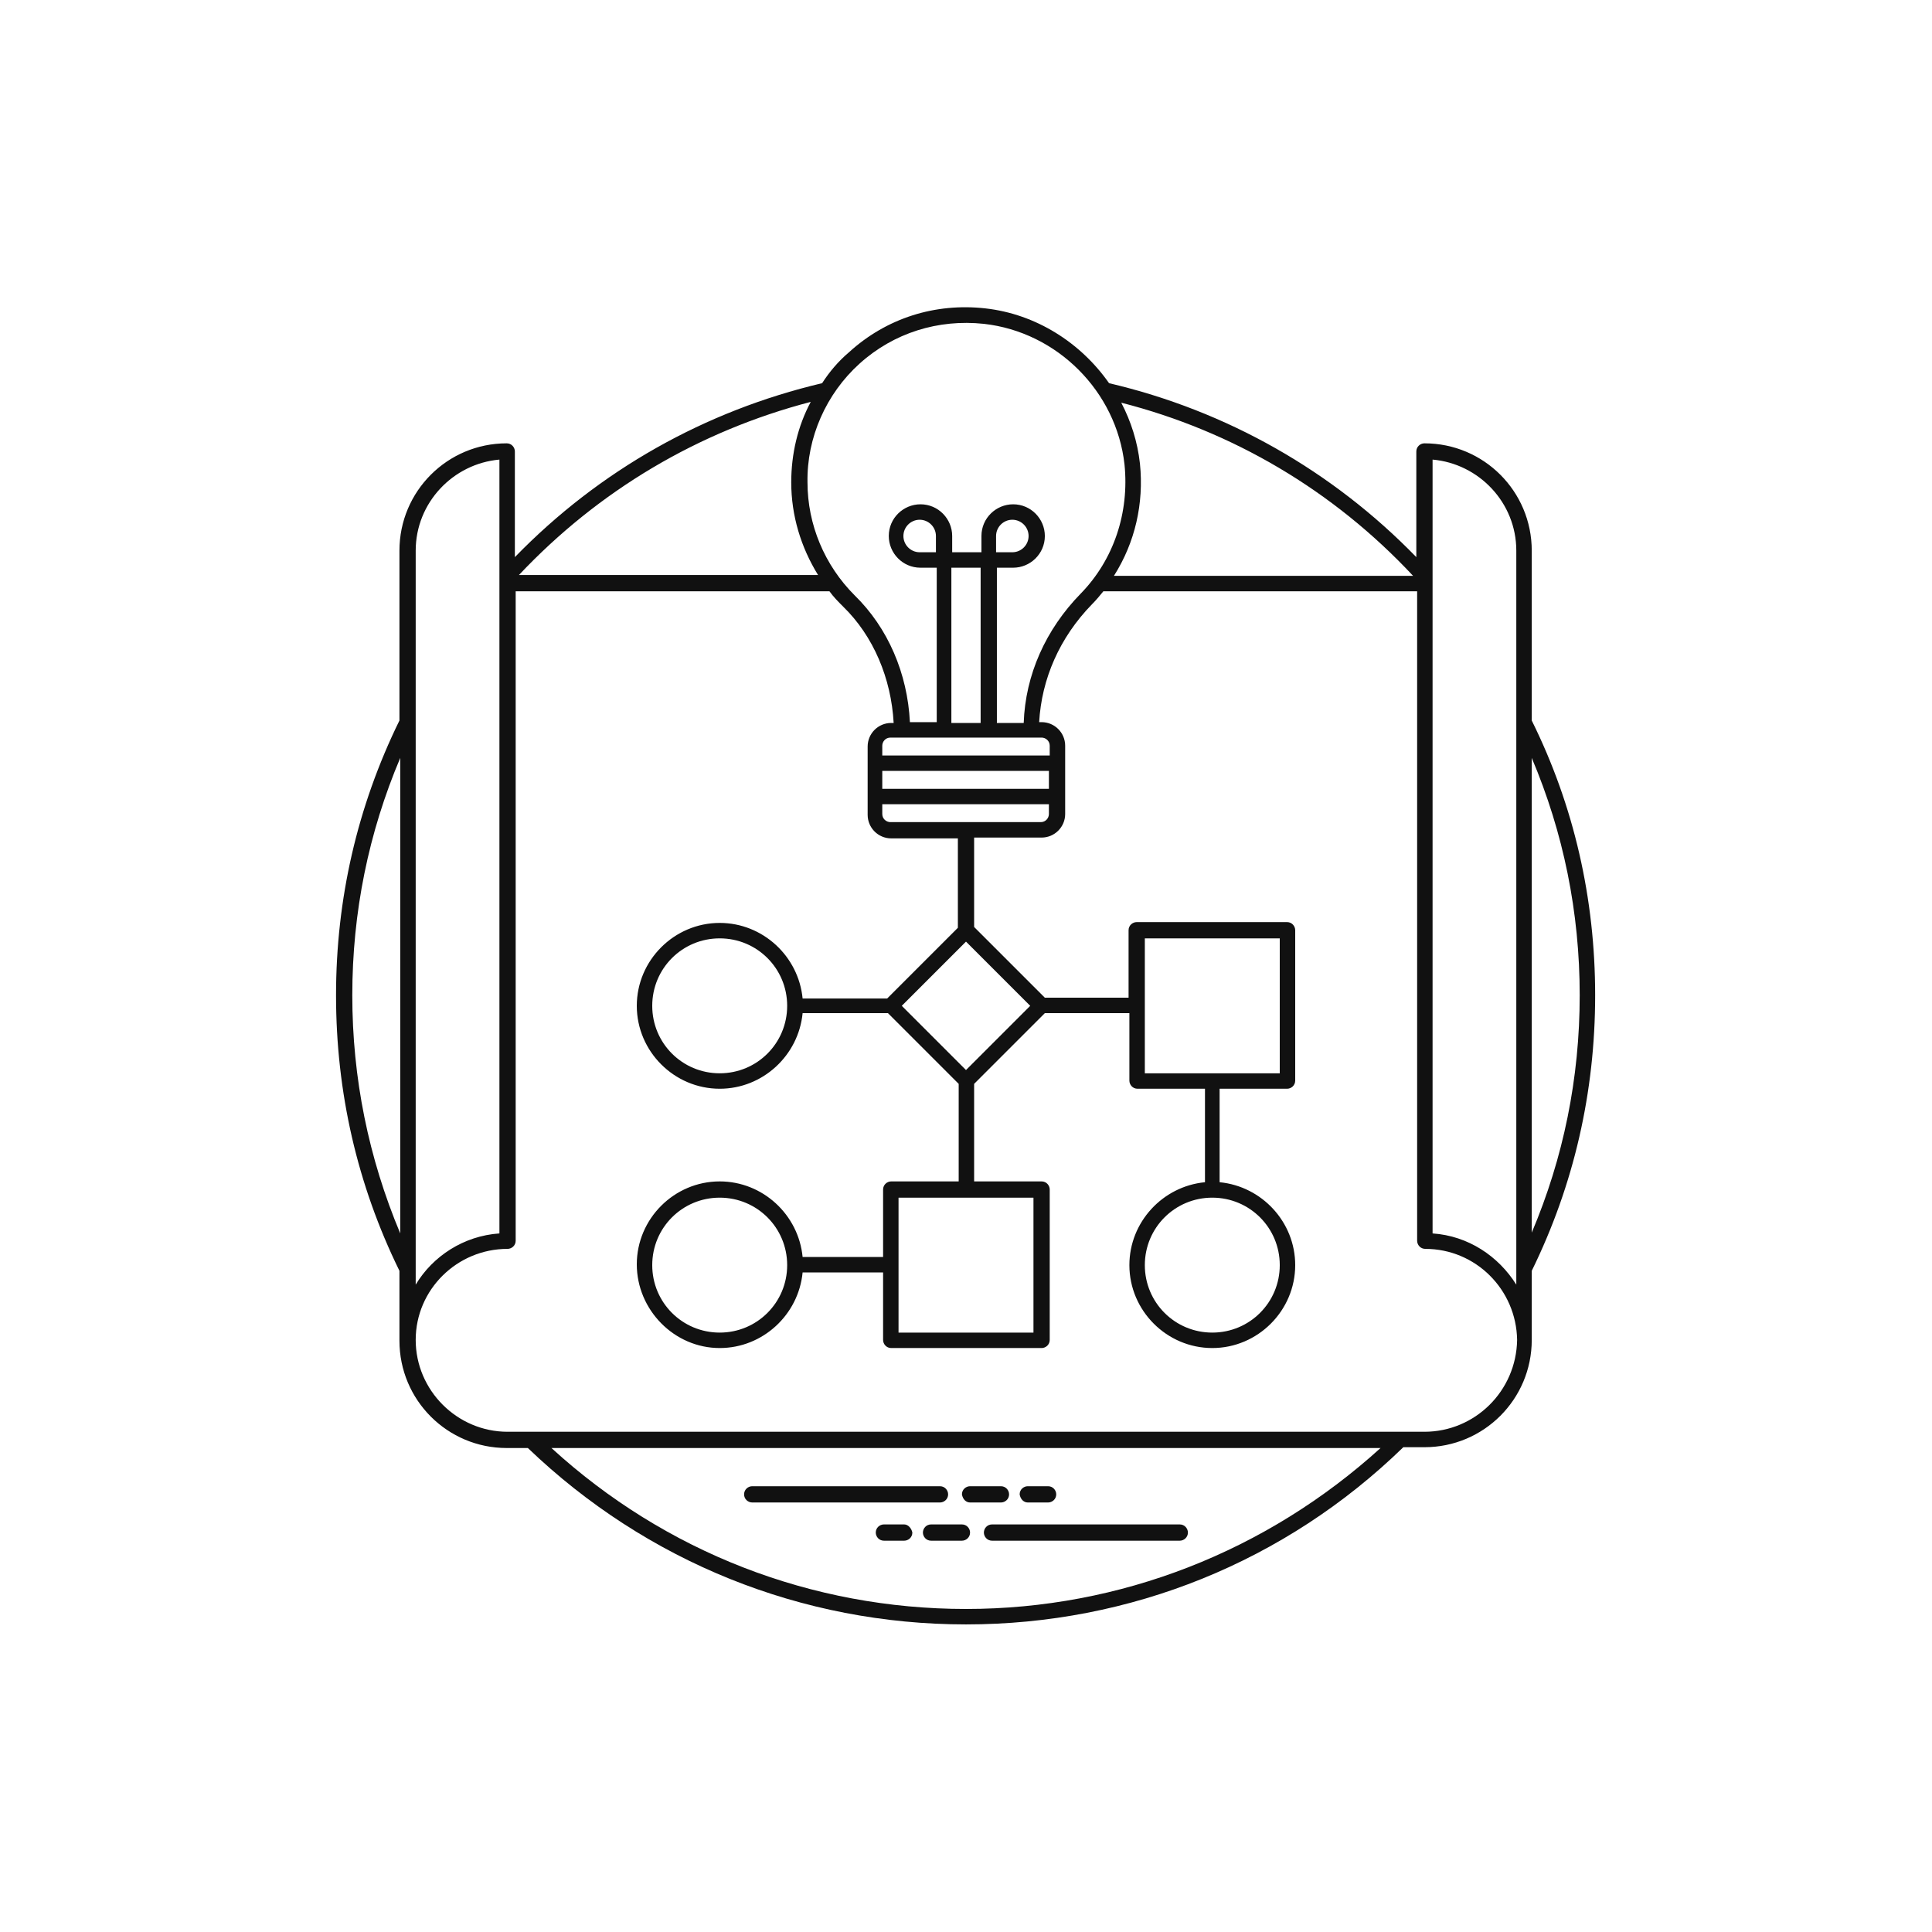
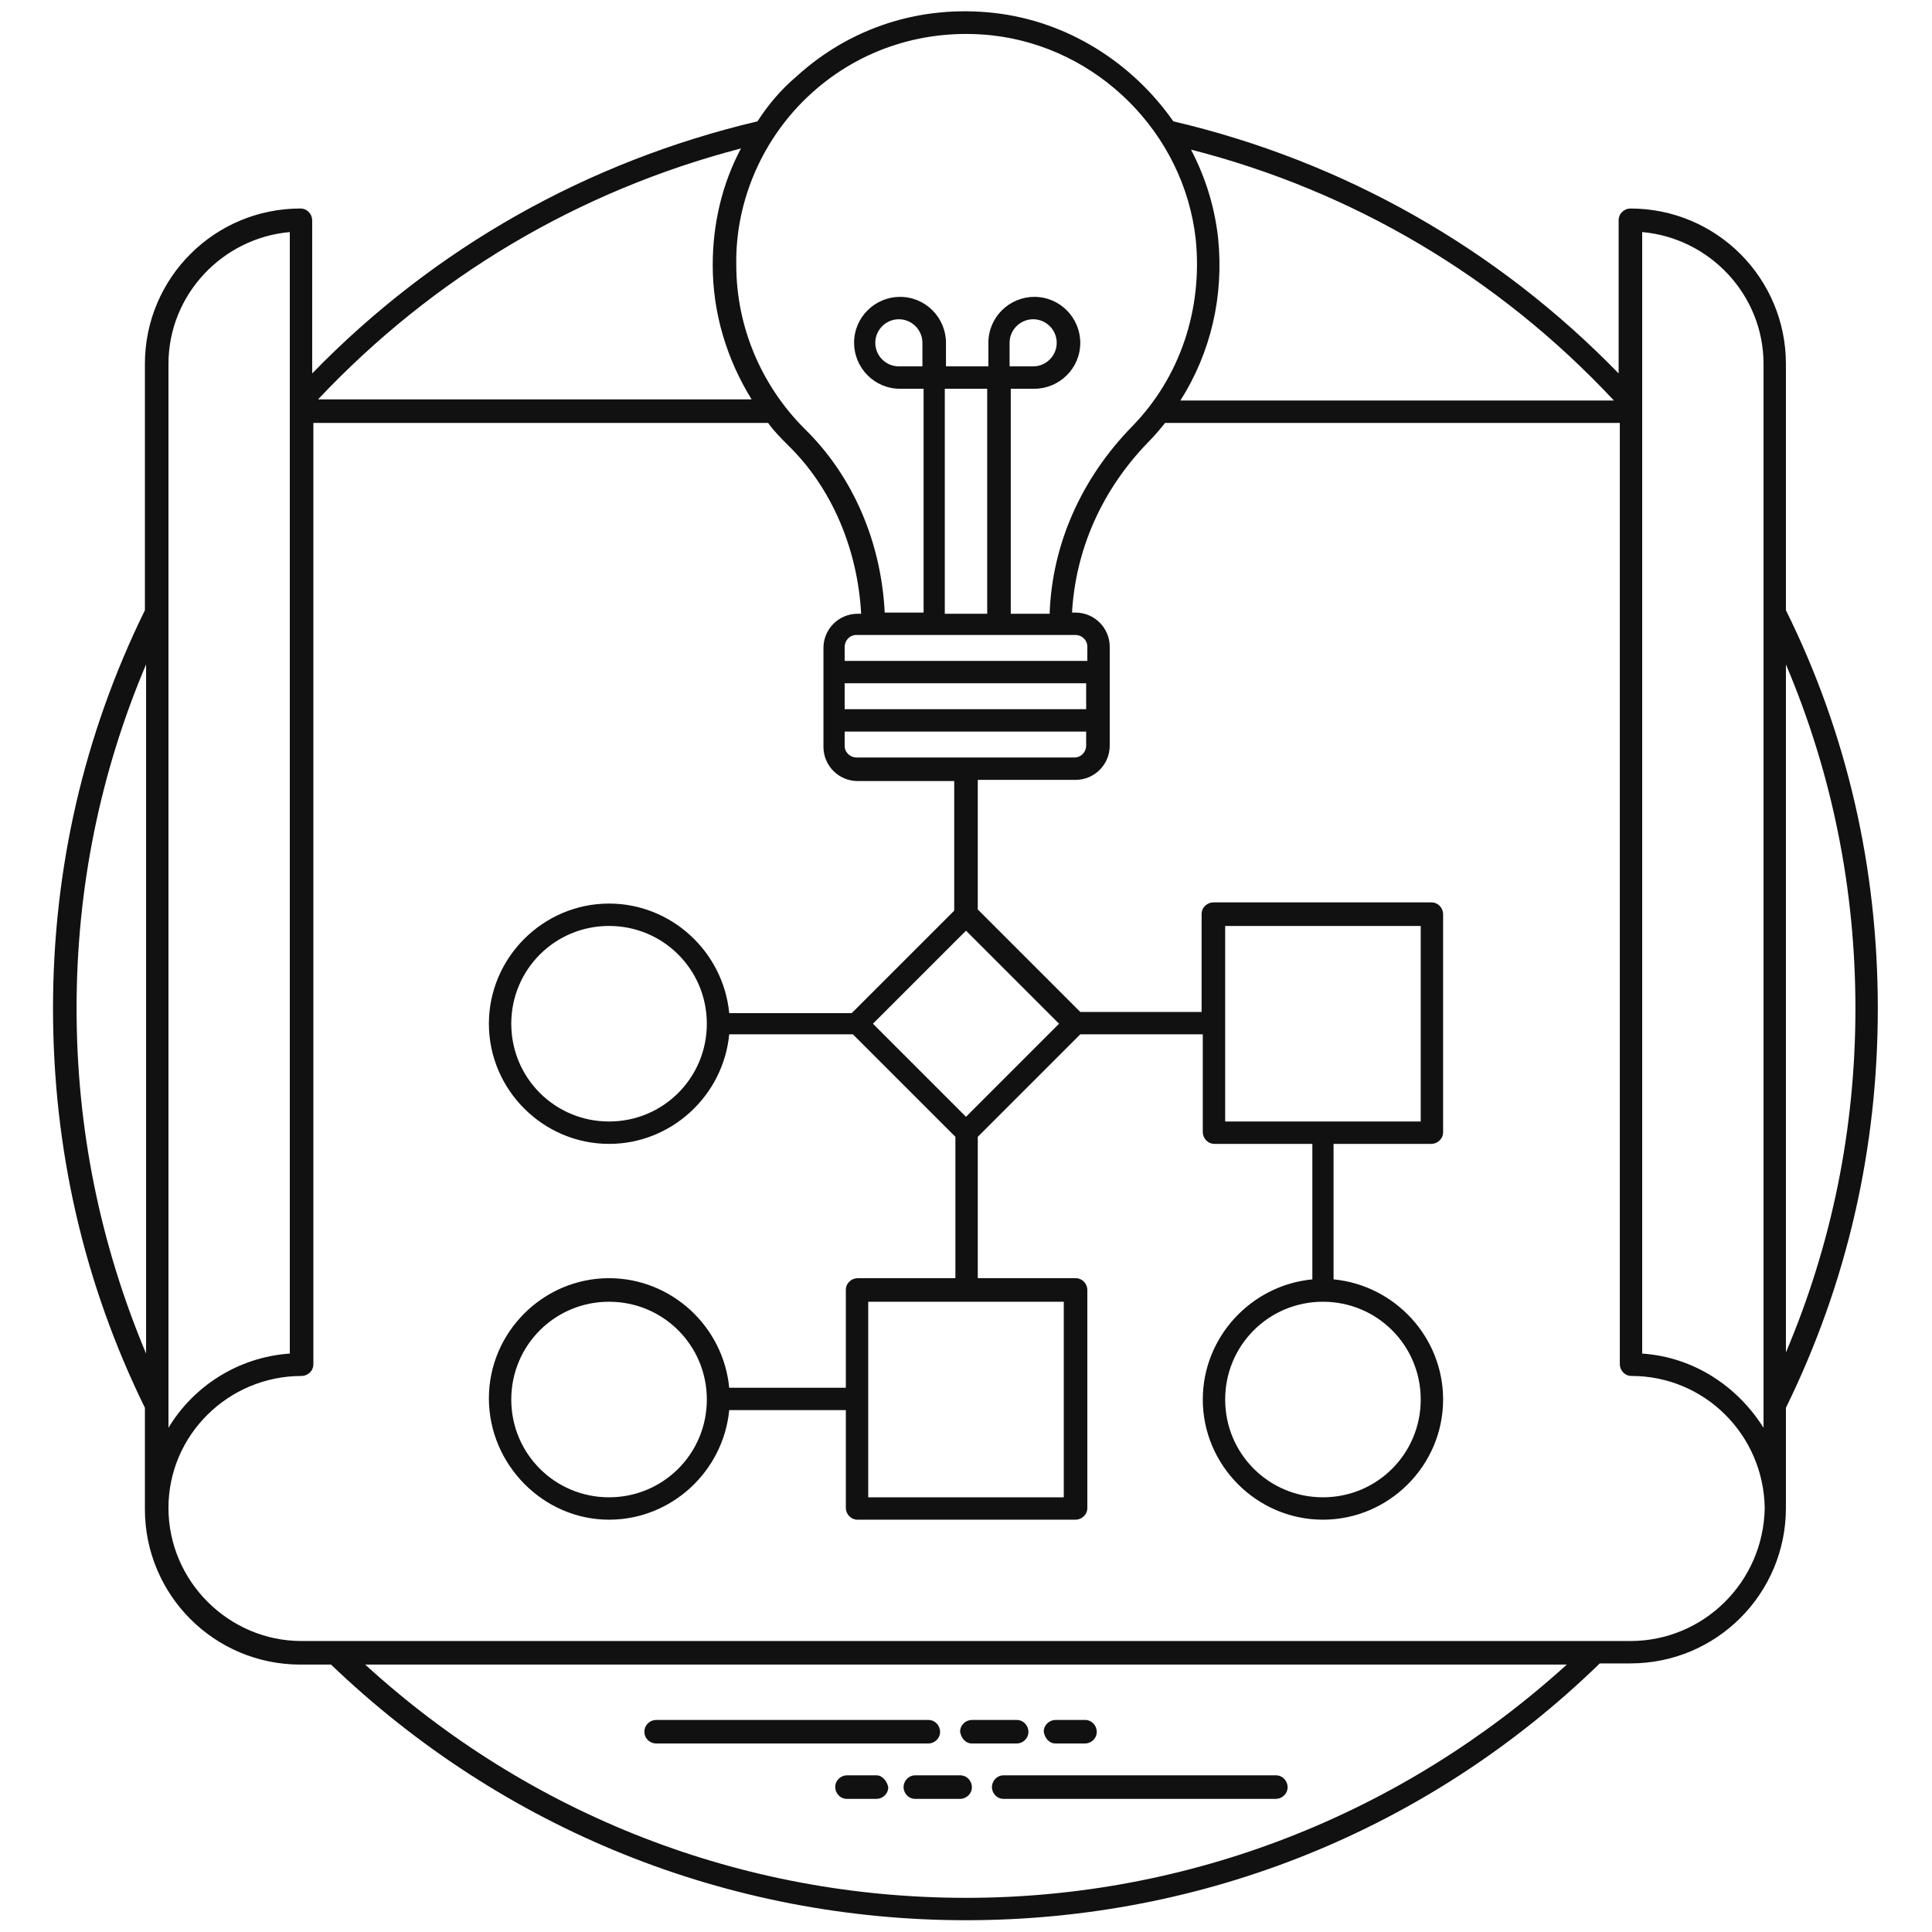
<svg xmlns="http://www.w3.org/2000/svg" width="100" height="100">
-   <svg fill="#111" transform="matrix(.69 0 0 .69 15.5 15.5)" viewBox="0 0 164 164">
+   <svg fill="#111" viewBox="0 0 164 164">
    <path d="M55.7 148h23.1c.5 0 1-.4 1-1 0-.5-.4-1-1-1H55.7c-.5 0-1 .4-1 1s.5 1 1 1zM82.5 148h3.8c.5 0 1-.4 1-1 0-.5-.4-1-1-1h-3.8c-.5 0-1 .4-1 1 .1.6.5 1 1 1zM89.6 148h2.5c.5 0 1-.4 1-1 0-.5-.4-1-1-1h-2.5c-.5 0-1 .4-1 1 .1.6.5 1 1 1zM84.2 151.7c0 .5.4 1 1 1h23.1c.5 0 1-.4 1-1 0-.5-.4-1-1-1H85.2c-.6 0-1 .5-1 1zM76.7 151.7c0 .5.4 1 1 1h3.8c.5 0 1-.4 1-1 0-.5-.4-1-1-1h-3.8c-.6 0-1 .5-1 1zM74.4 150.7h-2.5c-.5 0-1 .4-1 1 0 .5.4 1 1 1h2.5c.5 0 1-.4 1-1-.1-.5-.5-1-1-1z" />
    <path d="M151.6 119.5c5.2-10.6 7.8-22 7.8-33.9 0-11.9-2.6-23.3-7.8-33.8V30.9c0-7.3-5.9-13.2-13.2-13.2-.5 0-1 .4-1 1v13c-10.3-10.6-23.3-18-37.8-21.4-3.5-5-9-8.5-15.2-9.2-6.2-.7-12.2 1.2-16.8 5.4-1.3 1.1-2.4 2.4-3.3 3.8C49.9 13.7 36.9 21 26.5 31.7v-13c0-.5-.4-1-1-1-7.3 0-13.2 5.9-13.2 13.2v20.9c-5.2 10.6-7.8 22-7.8 33.8 0 11.9 2.6 23.3 7.8 33.9v8.6c0 7.3 5.9 13.2 13.2 13.2h2.6C42.7 155.3 61.8 163 82 163c20.2 0 39.3-7.7 53.8-21.8h2.6c7.3 0 13.2-5.9 13.2-13.2v-8.5zm5.9-33.9c0 10.2-2 20-5.9 29.2V56.4c3.9 9.2 5.9 19 5.9 29.2zm-7.8-54.7v90.3c-2.2-3.5-5.9-6-10.3-6.3V19.7c5.7.5 10.3 5.3 10.3 11.2zM137 34h-36.8c2.6-4.1 3.7-8.9 3.2-13.8-.3-2.7-1.1-5.2-2.3-7.5 13.7 3.5 26.1 10.8 35.9 21.3zM68.9 7.9c4.2-3.8 9.7-5.5 15.3-4.9 9 1 16.3 8.3 17.3 17.3.6 5.9-1.3 11.7-5.4 15.9-4.3 4.4-6.8 10-7 15.9h-3.3V33h2c2.1 0 3.9-1.7 3.9-3.9 0-2.1-1.7-3.9-3.9-3.9-2.1 0-3.9 1.7-3.9 3.9v2h-3.6v-2c0-2.1-1.7-3.9-3.9-3.9-2.1 0-3.9 1.7-3.9 3.9 0 2.1 1.7 3.9 3.9 3.9h2v19h-3.3c-.3-6-2.7-11.6-6.8-15.6-3.7-3.7-5.8-8.7-5.8-13.9-.1-5.5 2.3-10.9 6.4-14.6zm4.8 110.9v-8.3h16.6v16.6H73.7v-8.3zm8.3-24l-7.9-7.9L82 79l7.9 7.9-7.9 7.9zm-9.3-30.5c-.5 0-1-.4-1-1v-1.2h20.5v1.2c0 .5-.4 1-1 1H72.7zm19.6-4.1H71.7V58h20.5v2.2zm0-4.1H71.7v-1.2c0-.5.4-1 1-1h18.6c.5 0 1 .4 1 1v1.2zm-14-25h-2c-1.1 0-2-.9-2-2s.9-2 2-2 2 .9 2 2v2zm5.5 21h-3.6V33h3.6v19.1zm1.9-21v-2c0-1.1.9-2 2-2s2 .9 2 2-.9 2-2 2h-2zM62.9 12.6c-1.6 3-2.4 6.4-2.4 9.9 0 4.1 1.2 8 3.3 11.4H27c9.8-10.4 22.1-17.7 35.9-21.3zm-38.3 7.1v95.2c-4.4.3-8.2 2.8-10.3 6.3V30.9c0-5.9 4.6-10.7 10.3-11.2zM6.5 85.6c0-10.2 2-20 5.9-29.2v58.5c-3.9-9.3-5.9-19.1-5.9-29.3zM82 161.1c-19 0-37-7-51-19.8h102c-14 12.7-32 19.8-51 19.8zm56.4-21.8H25.6c-6.2 0-11.3-5.1-11.3-11.3 0-6.2 5.1-11.2 11.3-11.2.5 0 1-.4 1-1V35.9h38.6c.5.7 1.1 1.3 1.7 1.9 3.7 3.6 5.9 8.8 6.2 14.3h-.3c-1.6 0-2.9 1.3-2.9 2.9v8.4c0 1.6 1.3 2.9 2.9 2.9H81v11L72.3 86H61.9c-.5-5.2-4.9-9.3-10.2-9.3-5.6 0-10.2 4.6-10.2 10.2s4.6 10.2 10.2 10.2c5.3 0 9.7-4.1 10.2-9.3h10.5l8.7 8.7v12h-8.3c-.5 0-1 .4-1 1v8.3h-9.9c-.5-5.2-4.9-9.3-10.2-9.3-5.6 0-10.2 4.6-10.2 10.2S46.1 129 51.7 129c5.3 0 9.7-4.1 10.2-9.3h9.9v8.3c0 .5.4 1 1 1h18.5c.5 0 1-.4 1-1v-18.5c0-.5-.4-1-1-1H83v-12l8.7-8.7h10.4v8.3c0 .5.4 1 1 1h8.3v11.5c-5.2.5-9.3 4.9-9.3 10.2 0 5.6 4.6 10.2 10.2 10.2s10.2-4.6 10.2-10.2c0-5.3-4.1-9.7-9.3-10.2V97.1h8.3c.5 0 1-.4 1-1V77.6c0-.5-.4-1-1-1H103c-.5 0-1 .4-1 1v8.3H91.7L83 77.2v-11h8.3c1.6 0 2.9-1.3 2.9-2.9v-8.4c0-1.6-1.3-2.9-2.9-2.9H91c.3-5.3 2.5-10.4 6.5-14.5.5-.5 1-1.1 1.4-1.6h38.6v79.9c0 .5.4 1 1 1 6.2 0 11.2 5 11.3 11.2-.1 6.3-5.2 11.3-11.4 11.3zM60 86.9c0 4.6-3.7 8.3-8.3 8.3-4.6 0-8.3-3.7-8.3-8.3 0-4.6 3.7-8.3 8.3-8.3 4.6 0 8.3 3.7 8.3 8.3zm0 31.9c0 4.6-3.7 8.3-8.3 8.3-4.6 0-8.3-3.7-8.3-8.3 0-4.6 3.7-8.3 8.3-8.3 4.6 0 8.3 3.7 8.3 8.3zm52.3-8.3c4.6 0 8.3 3.7 8.3 8.3 0 4.6-3.7 8.3-8.3 8.3-4.6 0-8.3-3.7-8.3-8.3 0-4.6 3.7-8.3 8.3-8.3zM104 95.2V78.6h16.6v16.6H104z" />
  </svg>
</svg>
